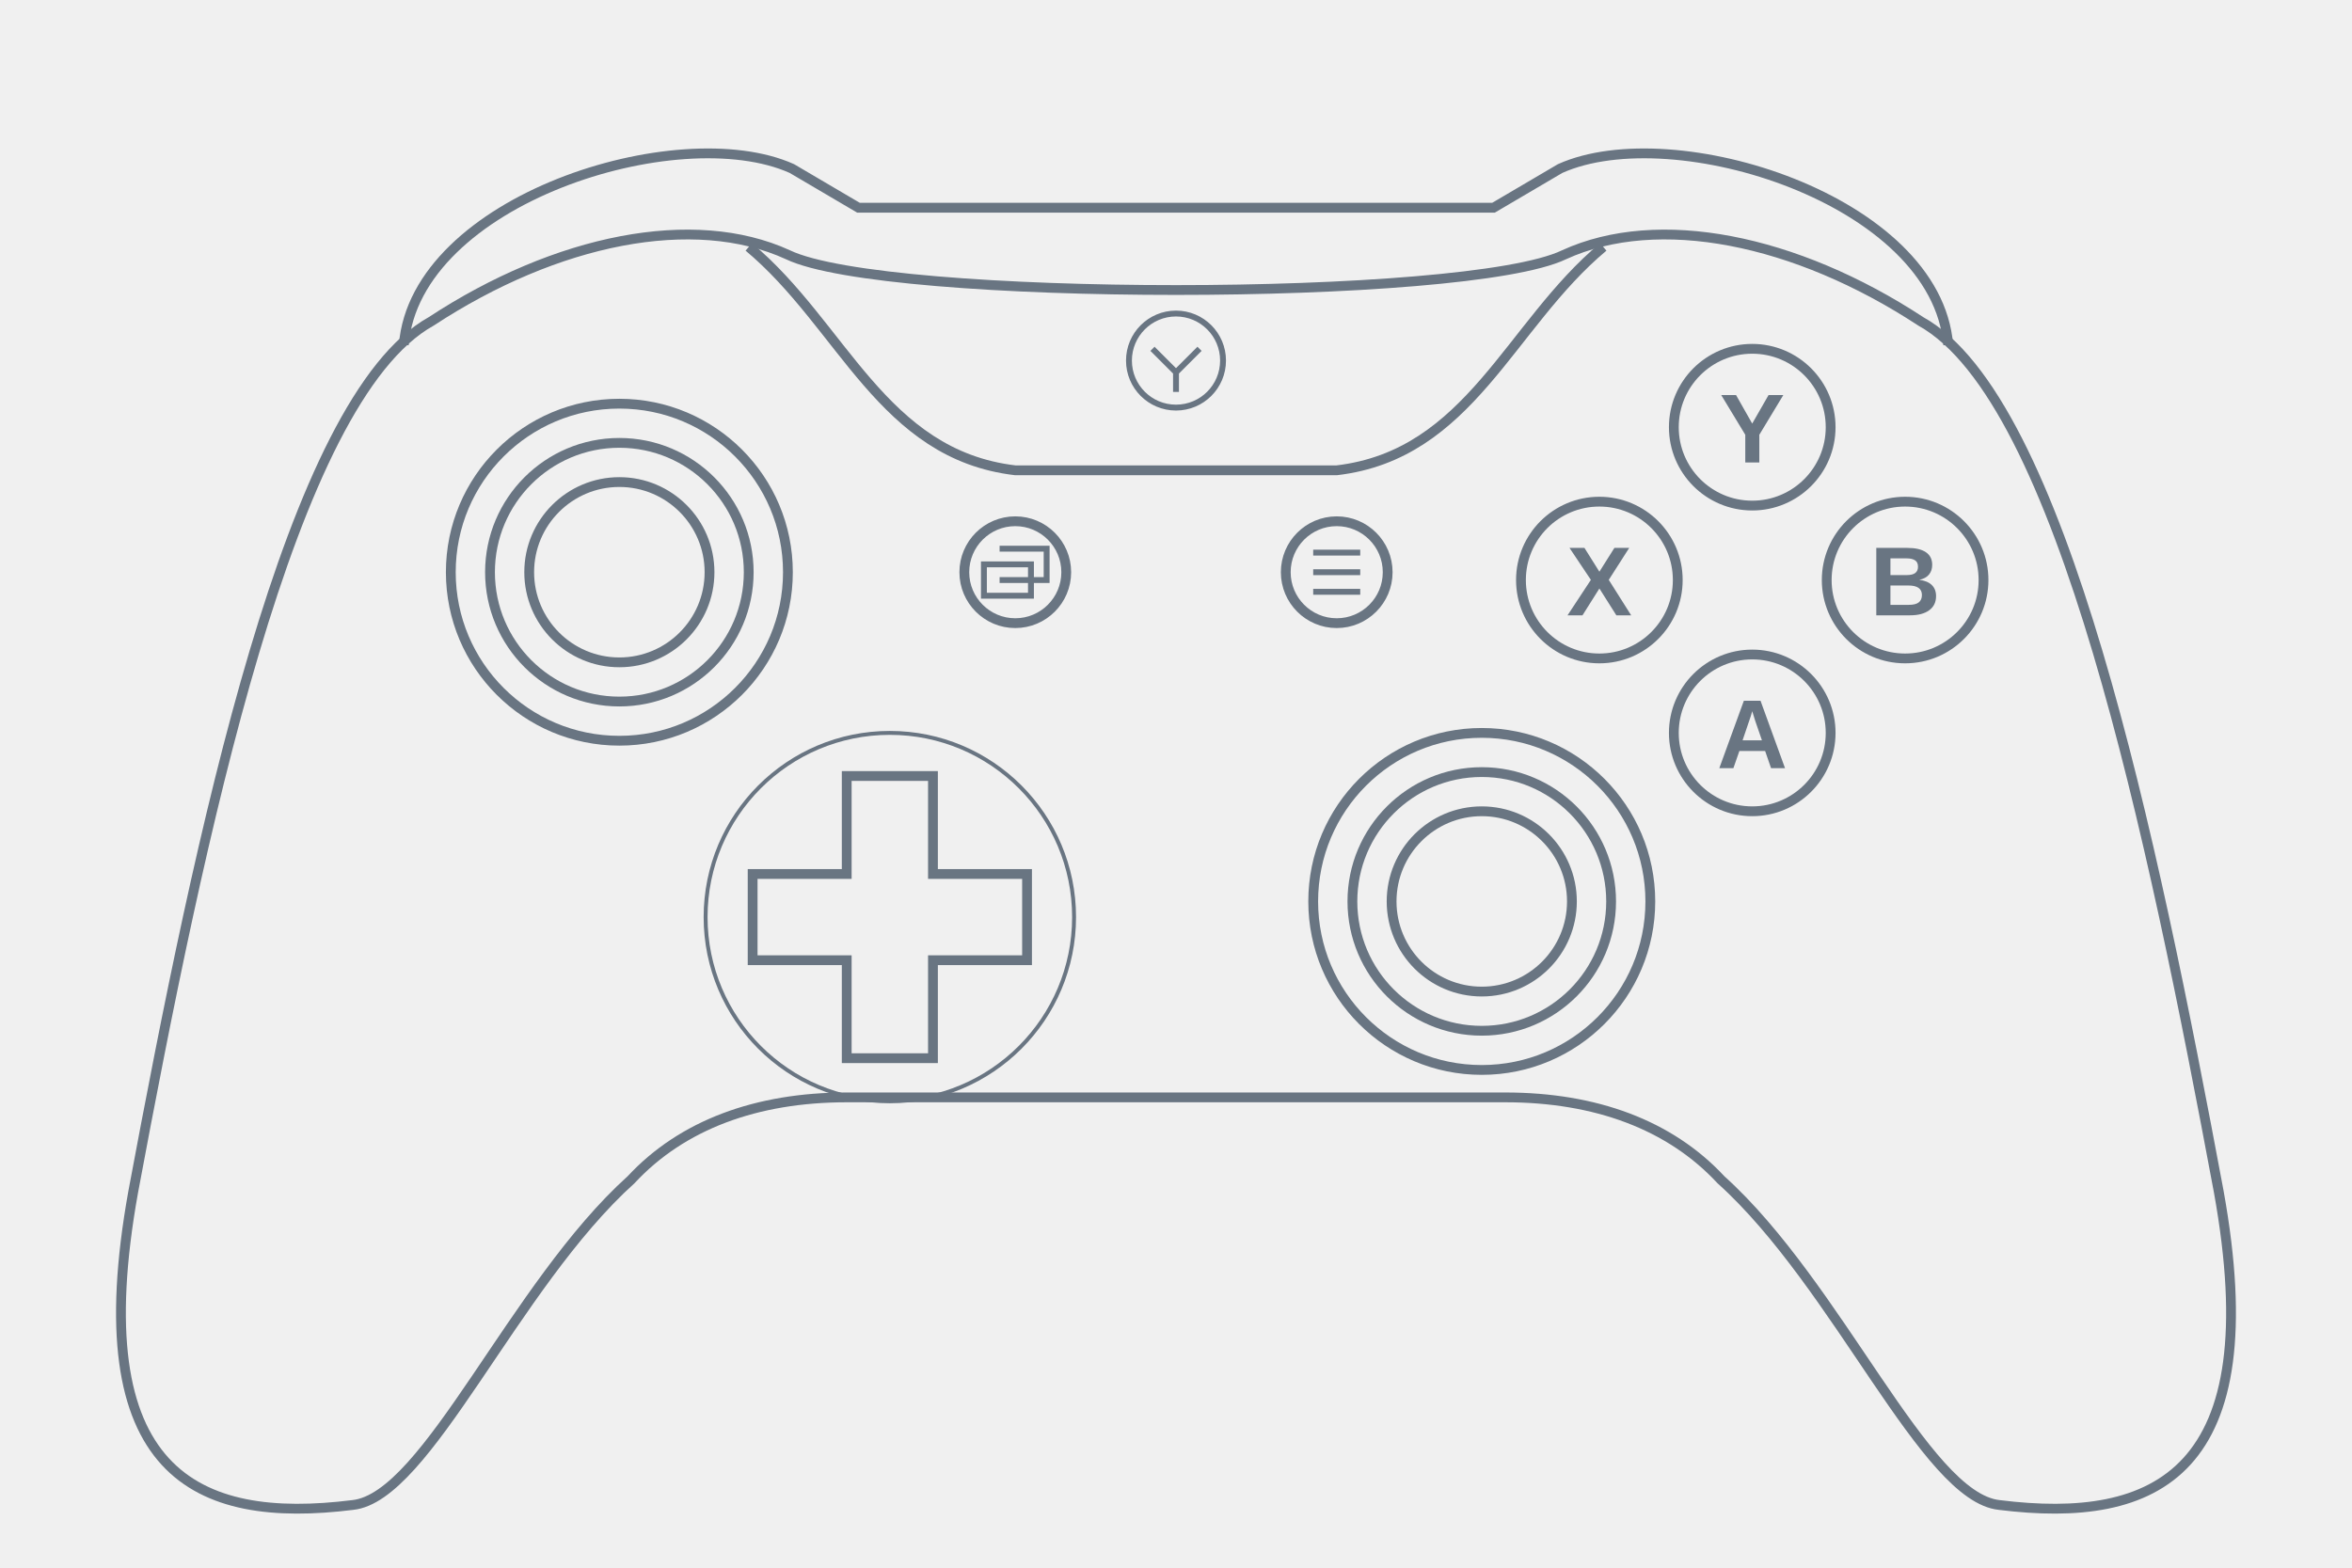
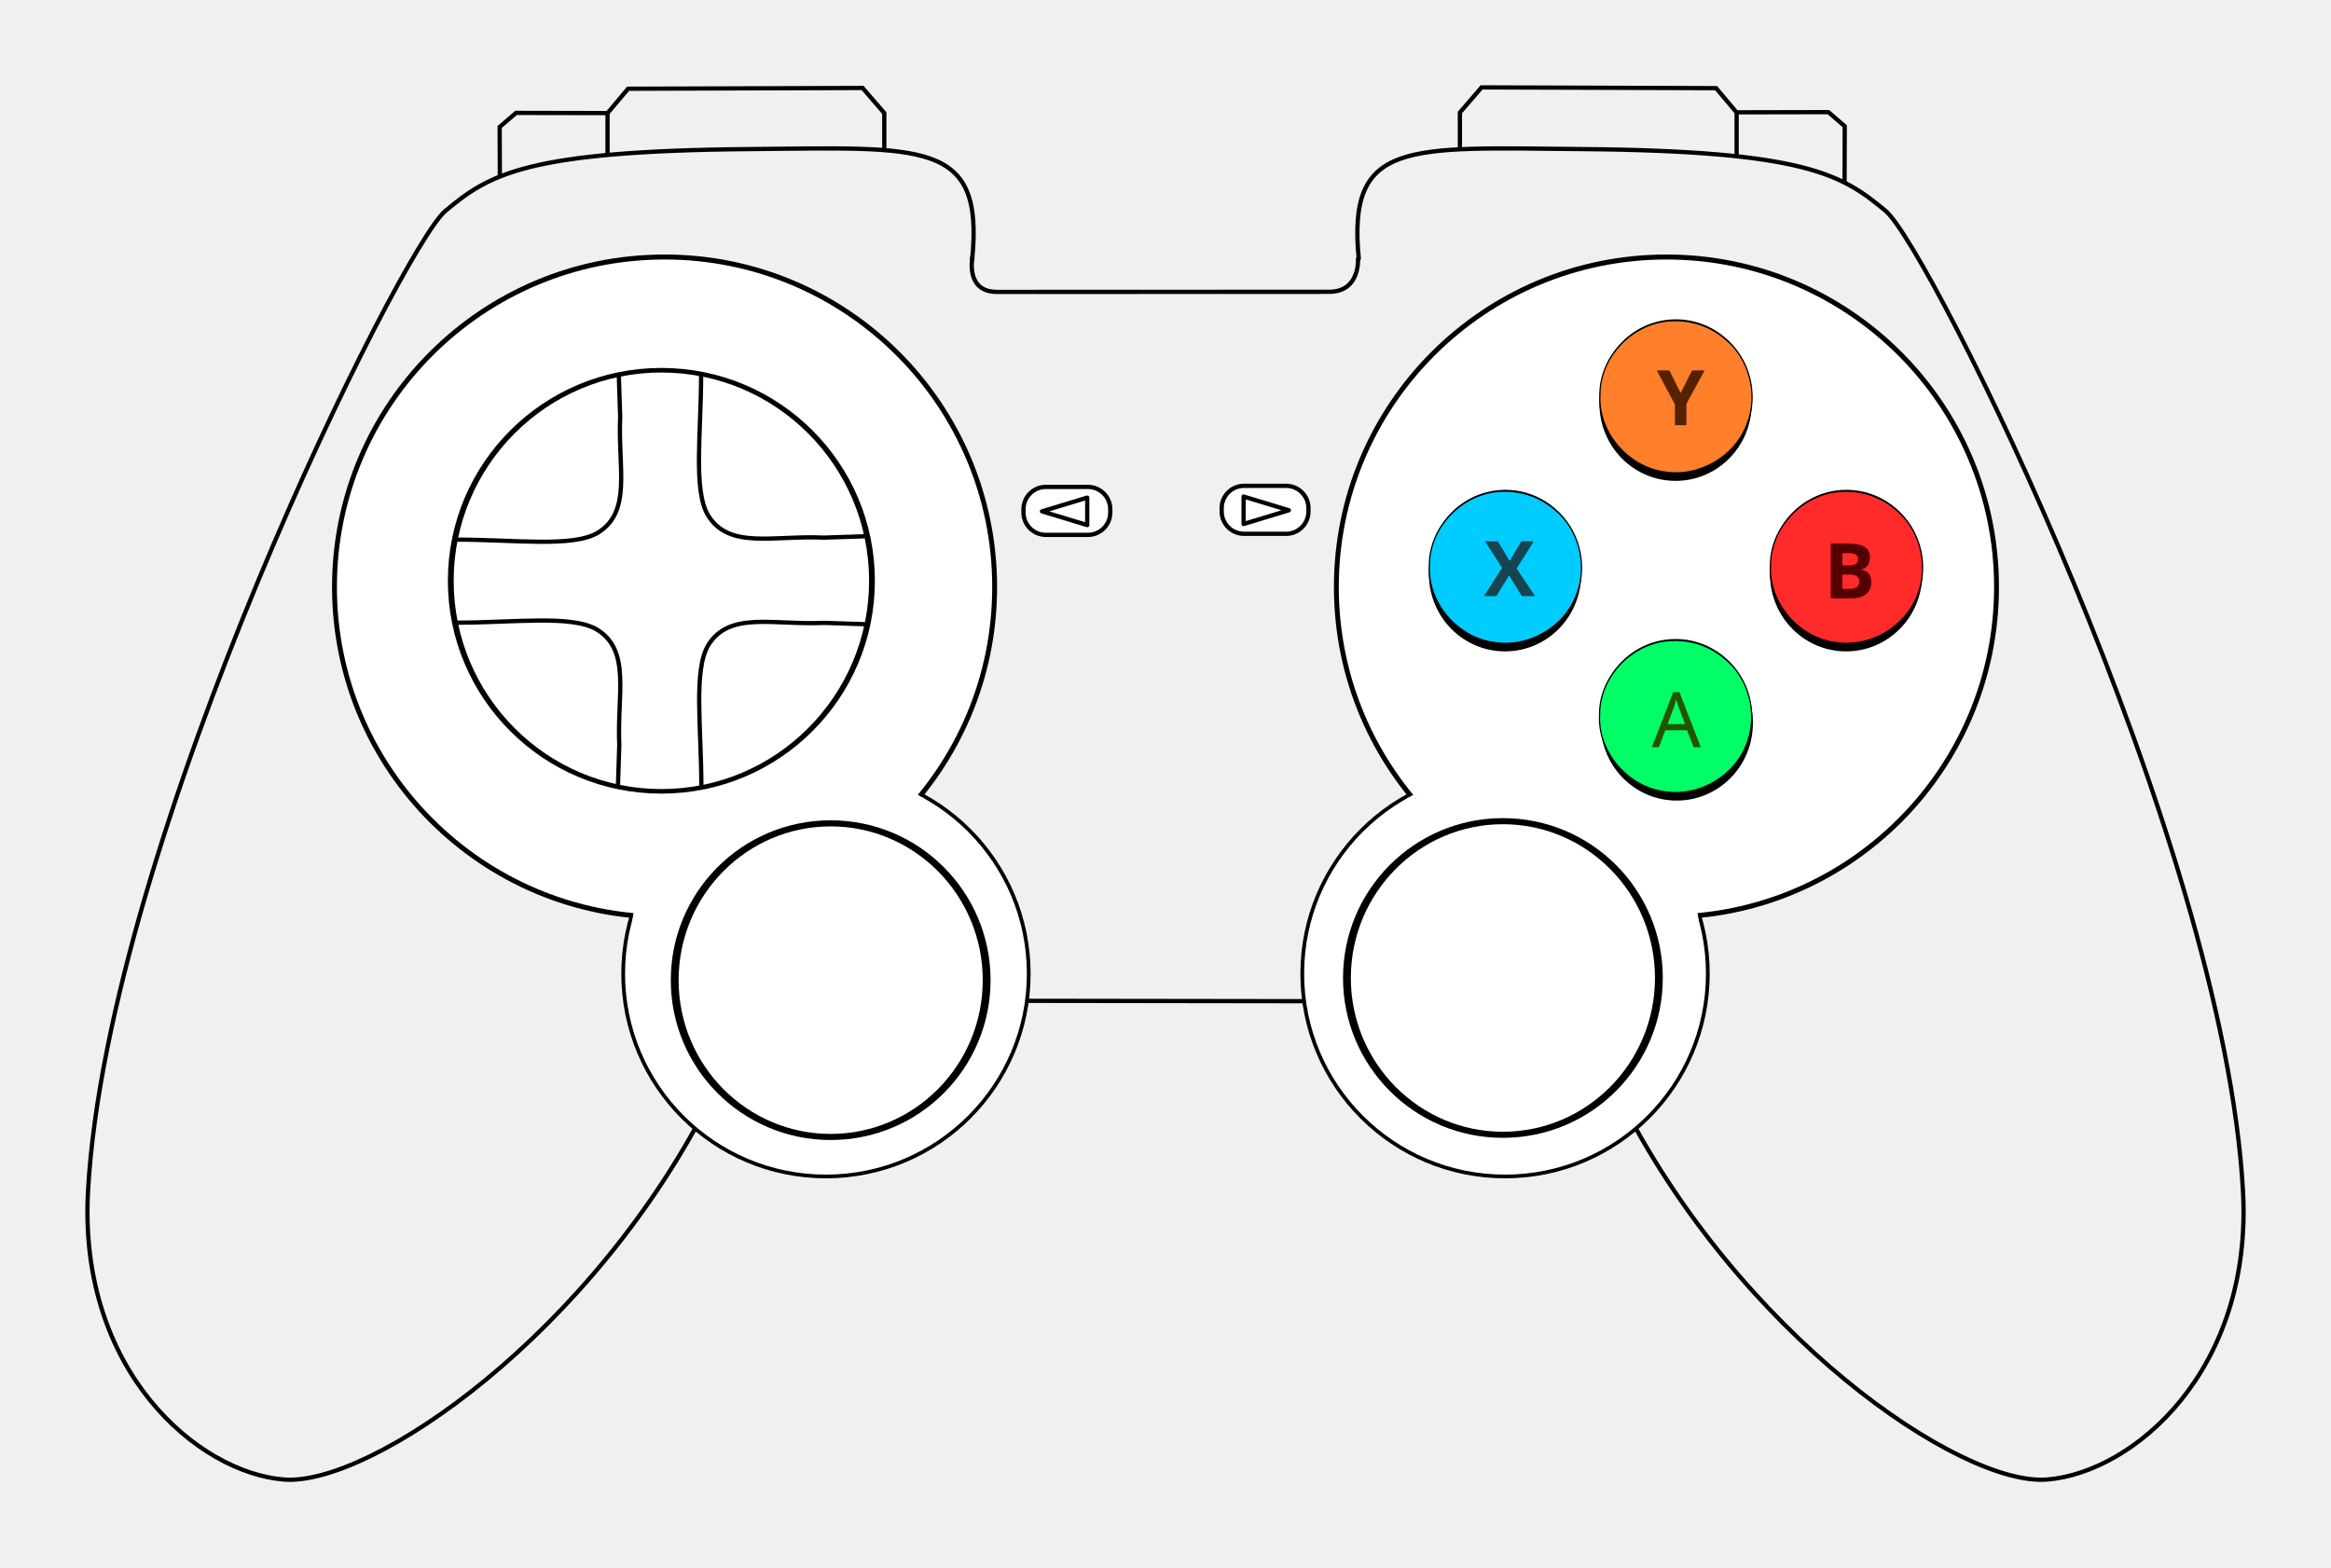
- <svg xmlns="http://www.w3.org/2000/svg" viewBox="0 0 600 400" fill="none" stroke="#697582" stroke-width="2.5">
-   <path d="M103 88C106 51 173 30 202 43L219 53H381L398 43C427 30 494 51 497 88" />
-   <path d="M110 82C142 61 177 54 201 65C226 77 374 77 399 65C423 54 458 61 490 82C526 102 549 213 566 304C579 376 550 389 510 384C491 382 469 328 439 301C426 287 407 280 384 280H216C193 280 174 287 161 301C131 328 109 382 90 384C50 389 21 376 34 304C51 213 74 102 110 82Z" />
-   <path d="M191 63C215 83 225 116 259 120H341C375 116 385 83 409 63" />
-   <circle cx="158" cy="146" r="43" />
-   <circle cx="158" cy="146" r="33" />
-   <circle cx="158" cy="146" r="23" />
-   <circle cx="378" cy="230" r="43" />
-   <circle cx="378" cy="230" r="33" />
-   <circle cx="378" cy="230" r="23" />
-   <circle cx="227" cy="234" r="47" stroke-width="1" />
-   <path d="M216 198H238V223H262V245H238V270H216V245H192V223H216Z" />
-   <circle cx="259" cy="146" r="13" />
-   <circle cx="341" cy="146" r="13" />
-   <path d="M251 144H263V152H251ZM255 140H267V148H255M335 141H347M335 146H347M335 151H347" stroke-width="1.5" />
-   <circle cx="447" cy="109" r="20" />
-   <circle cx="408" cy="148" r="20" />
-   <circle cx="486" cy="148" r="20" />
-   <circle cx="447" cy="187" r="20" />
-   <g font-family="Arial,sans-serif" font-weight="bold" font-size="25" text-anchor="middle" stroke="none" fill="#697582">
-     <text x="447" y="118">Y</text>
-     <text x="408" y="157">X</text>
-     <text x="486" y="157">B</text>
-     <text x="447" y="196">A</text>
+ <svg xmlns="http://www.w3.org/2000/svg" width="546.737" height="367.632" id="svg2" version="1.1">
+   <defs id="defs4" />
+   <g id="layer1" style="display:inline" transform="translate(-154.9905,-304.7188)" />
+   <g id="layer2" style="display:inline" transform="translate(-154.9905,-304.7188)">
+     <g id="g3793" transform="translate(58.71955,141.856)" style="display:inline">
+       <g id="g3788">
+         <path style="fill:none;stroke:#000000;stroke-width:1px;stroke-linecap:butt;stroke-linejoin:miter;stroke-opacity:1" d="m 263.571,419.505 c -28.036,56.429 -80.499,92.088 -100.733,90.447 -20.233,-1.642 -48.237,-25.585 -45.924,-67.648 4.56,-82.914 73.588,-221.409 83.799,-229.942 10.211,-8.532 18.786,-14.078 71.23,-14.524 41.022,-0.349 55.199,-2.261 52.341,25.953" id="path2985" />
+         <path style="fill:none;stroke:#000000;stroke-width:1px;stroke-linecap:butt;stroke-linejoin:miter;stroke-opacity:1" d="m 473.509,365.08 c 0,0 0.735,8.104 -6.799,8.093 -7.534,-0.011 -70.349,0.037 -77.883,0.026 -7.534,-0.011 -5.727,-8.246 -5.727,-8.246" id="path3838" transform="translate(-58.71955,-141.856)" />
+       </g>
+       <path transform="matrix(0.8761408,0,0,0.8704663,35.91916,50.68533)" d="m 344.286,391.291 c 0,30.178 -24.305,54.643 -54.286,54.643 -29.981,0 -54.286,-24.464 -54.286,-54.643 0,-30.178 24.305,-54.643 54.286,-54.643 29.981,0 54.286,24.464 54.286,54.643 z" id="path2994" style="fill:#ffffff;stroke:#000000" />
+       <path transform="matrix(1.140955,0,0,1.17179,-48.5802,-61.67981)" d="m 331.429,309.148 c 0,36.49 -30.381,66.071 -67.857,66.071 -37.476,0 -67.857,-29.581 -67.857,-66.071 0,-36.49 30.381,-66.071 67.857,-66.071 37.476,0 67.857,29.581 67.857,66.071 z" id="path3766" style="fill:#ffffff;stroke:#000000" />
+       <path id="path3776" d="m 312.768,350.622 c -3.157,-1.862 -3.157,-1.862 -3.157,-1.862 l 0,0" style="fill:none;stroke:#ffffff;stroke-width:1px;stroke-linecap:butt;stroke-linejoin:miter;stroke-opacity:1" />
+       <path id="path3778" d="m 245.067,378.858 0.402,-2.366" style="fill:none;stroke:#ffffff;stroke-width:1px;stroke-linecap:butt;stroke-linejoin:miter;stroke-opacity:1" />
+     </g>
+     <rect style="fill:#ffffff;stroke:#ffffff" id="rect3834" width="65.536" height="34.464" x="304.643" y="492.362" />
  </g>
-   <circle cx="300" cy="92" r="12" stroke-width="1.5" />
-   <path d="M294 89L300 95L306 89M300 95V100" stroke-width="1.5" />
+   <g style="display:inline" id="g3802" transform="translate(-154.9905,-304.7188)">
+     <g id="g3804" transform="matrix(-1,0,0,1,797.9986,141.856)">
+       <g id="g3806">
+         <path id="path3808" d="m 263.571,419.505 c -28.036,56.429 -80.499,92.088 -100.733,90.447 -20.233,-1.642 -48.237,-25.585 -45.924,-67.648 4.56,-82.914 73.588,-221.409 83.799,-229.942 10.211,-8.532 18.786,-14.078 71.23,-14.524 41.022,-0.349 55.199,-2.261 52.341,25.953" style="fill:none;stroke:#000000;stroke-width:1px;stroke-linecap:butt;stroke-linejoin:miter;stroke-opacity:1" />
+       </g>
+       <path style="fill:#ffffff;stroke:#000000" id="path3810" d="m 344.286,391.291 c 0,30.178 -24.305,54.643 -54.286,54.643 -29.981,0 -54.286,-24.464 -54.286,-54.643 0,-30.178 24.305,-54.643 54.286,-54.643 29.981,0 54.286,24.464 54.286,54.643 z" transform="matrix(0.8761408,0,0,0.8704663,35.91916,50.68533)" />
+       <path style="fill:#ffffff;stroke:#000000" id="path3812" d="m 331.429,309.148 c 0,36.49 -30.381,66.071 -67.857,66.071 -37.476,0 -67.857,-29.581 -67.857,-66.071 0,-36.49 30.381,-66.071 67.857,-66.071 37.476,0 67.857,29.581 67.857,66.071 z" transform="matrix(1.140955,0,0,1.17179,-48.5802,-61.67981)" />
+       <path style="fill:none;stroke:#ffffff;stroke-width:1px;stroke-linecap:butt;stroke-linejoin:miter;stroke-opacity:1" d="m 312.768,350.622 c -3.157,-1.862 -3.157,-1.862 -3.157,-1.862 l 0,0" id="path3814" />
+       <path style="fill:none;stroke:#ffffff;stroke-width:1px;stroke-linecap:butt;stroke-linejoin:miter;stroke-opacity:1" d="m 245.067,378.858 0.402,-2.366" id="path3816" />
+       <rect style="fill:#ffffff;stroke:#ffffff;stroke-width:0.988" id="rect3830" width="65.696" height="33.636" x="-311.724" y="350.626" transform="scale(-1,1)" />
+       <path style="fill:none;stroke:#000000;stroke-width:1px;stroke-linecap:butt;stroke-linejoin:miter;stroke-opacity:1" d="m 395.714,539.505 64.821,0.089" id="path3836" transform="matrix(-1,0,0,1,797.9986,-141.856)" />
+     </g>
+     <text xml:space="preserve" style="font-size:12px;font-style:normal;font-variant:normal;font-weight:normal;font-stretch:normal;line-height:125%;letter-spacing:0px;word-spacing:0px;fill:#000000;fill-opacity:1;stroke:none;font-family:Induction;-inkscape-font-specification:Induction" x="541.786" y="465.934" id="text4345">
+       <tspan id="tspan4347" x="541.786" y="465.934" />
+     </text>
+     <text xml:space="preserve" style="font-size:12px;font-style:normal;font-variant:normal;font-weight:normal;font-stretch:normal;line-height:125%;letter-spacing:0px;word-spacing:0px;fill:#338000;fill-opacity:1;stroke:none;font-family:Induction;-inkscape-font-specification:Induction" x="542.857" y="468.076" id="text4349">
+       <tspan id="tspan4351" x="542.857" y="468.076" />
+     </text>
+     <text xml:space="preserve" style="font-size:12px;font-style:normal;font-variant:normal;font-weight:normal;font-stretch:normal;line-height:125%;letter-spacing:0px;word-spacing:0px;fill:#000000;fill-opacity:1;stroke:none;font-family:Induction;-inkscape-font-specification:Induction" x="540" y="474.505" id="text4353">
+       <tspan id="tspan4355" x="540" y="474.505" />
+     </text>
+     <text xml:space="preserve" style="font-size:12px;font-style:normal;font-variant:normal;font-weight:normal;font-stretch:normal;line-height:125%;letter-spacing:0px;word-spacing:0px;fill:#000000;fill-opacity:1;stroke:none;font-family:Induction;-inkscape-font-specification:Induction" x="547.376" y="453.657" id="text4357">
+       <tspan id="tspan4359" x="547.376" y="453.657" />
+     </text>
+   </g>
+   <g id="layer5" transform="translate(-154.9905,-304.7188)">
+     <path style="fill:#ffffff;stroke:#000000" id="path3845" d="m 345.472,438.947 c 0,25.524 -16.281,46.214 -36.365,46.214 -20.084,0 -36.365,-20.691 -36.365,-46.214 0,-25.524 16.281,-46.214 36.365,-46.214 20.084,0 36.365,20.691 36.365,46.214 z" transform="matrix(1.358362,0,0,1.068876,-109.762,-28.21247)" />
+     <path style="fill:none;stroke:#000000;stroke-width:1px;stroke-linecap:butt;stroke-linejoin:miter;stroke-opacity:1" d="m 300.139,392.885 c 0,0 0.218,6.213 0.316,9.662 -0.557,11.956 2.832,22.264 -5.304,27.184 -5.893,3.449 -19.271,1.581 -33.021,1.581" id="path3847" />
+     <path style="fill:none;stroke:#000000;stroke-width:1px;stroke-linecap:butt;stroke-linejoin:miter;stroke-opacity:1" d="m 357.867,430.526 c 0,0 -6.213,0.218 -9.662,0.316 -11.956,-0.557 -22.264,2.832 -27.184,-5.304 -3.449,-5.893 -1.581,-19.271 -1.581,-33.021" id="path3847-1" />
+     <path style="fill:none;stroke:#000000;stroke-width:1px;stroke-linecap:butt;stroke-linejoin:miter;stroke-opacity:1" d="m 299.928,489.223 c 0,0 0.218,-6.213 0.316,-9.662 -0.557,-11.956 2.832,-22.264 -5.304,-27.184 -5.893,-3.449 -19.271,-1.581 -33.021,-1.581" id="path3847-7" />
+     <path style="fill:none;stroke:#000000;stroke-width:1px;stroke-linecap:butt;stroke-linejoin:miter;stroke-opacity:1" d="m 357.92,451.157 c 0,0 -6.213,-0.218 -9.662,-0.316 -11.956,0.557 -22.264,-2.832 -27.184,5.304 -3.449,5.893 -1.581,19.271 -1.581,33.021" id="path3847-4" />
+     <path style="fill:#ffffff;stroke:#000000" id="path3892" d="m 369.716,530.618 c 0,14.226 -8.932,25.759 -19.951,25.759 -11.018,0 -19.951,-11.533 -19.951,-25.759 0,-14.226 8.932,-25.759 19.951,-25.759 11.018,0 19.951,11.533 19.951,25.759 z" transform="matrix(1.833695,0,0,1.428088,-291.5363,-223.1106)" />
+     <path style="fill:#ffffff;stroke:#000000" id="path3892-9" d="m 369.716,530.618 c 0,14.226 -8.932,25.759 -19.951,25.759 -11.018,0 -19.951,-11.533 -19.951,-25.759 0,-14.226 8.932,-25.759 19.951,-25.759 11.018,0 19.951,11.533 19.951,25.759 z" transform="matrix(1.833695,0,0,1.428088,-133.8629,-223.6218)" />
+   </g>
+   <g id="layer6" transform="translate(-154.9905,-304.7188)">
+     <rect style="fill:#ffffff;stroke:#000000;stroke-width:1;stroke-linecap:butt;stroke-linejoin:round;stroke-miterlimit:4;stroke-dasharray:none" id="rect3922" width="20.355" height="11.252" x="441.535" y="418.694" ry="5.24" />
+     <path style="fill:none;stroke:#000000;stroke-width:1px;stroke-linecap:butt;stroke-linejoin:round;stroke-opacity:1" d="m 446.677,421.206 -3e-5,6.44 10.607,-3.22 z" id="path4104" />
+     <rect style="fill:#ffffff;stroke:#000000;stroke-width:1;stroke-linecap:butt;stroke-linejoin:round;stroke-miterlimit:4;stroke-dasharray:none" id="rect3922-8" width="20.355" height="11.252" x="395.05" y="418.946" ry="5.24" />
+     <path style="fill:none;stroke:#000000;stroke-width:1px;stroke-linecap:butt;stroke-linejoin:round;stroke-opacity:1" d="m 409.996,421.459 3e-5,6.44 -10.607,-3.22 z" id="path4104-8" />
+     <path style="fill:none;stroke:#000000;stroke-width:1px;stroke-linecap:butt;stroke-linejoin:miter;stroke-opacity:1" d="m 497.411,339.416 0,-8.304 5.089,-5.893 55,0.179 4.821,5.714 -1e-5,9.911" id="path4171" />
+     <path style="fill:none;stroke:#000000;stroke-width:1px;stroke-linecap:butt;stroke-linejoin:miter;stroke-opacity:1" d="m 362.4,339.554 0,-8.304 -5.089,-5.893 -55,0.179 -4.821,5.714 10e-6,9.911" id="path4171-2" />
+   </g>
+   <g id="layer7" transform="translate(-154.9905,-304.7188)">
+     <path style="fill:#ffffff;stroke:#000000;stroke-width:1;stroke-linecap:butt;stroke-linejoin:round;stroke-miterlimit:4;stroke-dasharray:none" id="path4212-1" d="m 525.784,442.104 a 12.879,8.713 0 1 1 -25.759,0 12.879,8.713 0 1 1 25.759,0 z" transform="matrix(1.335113,0,0,1.97207,-96.78891,-432.5023)" />
+     <path style="fill:#ffffff;stroke:#000000;stroke-width:1;stroke-linecap:butt;stroke-linejoin:round;stroke-miterlimit:4;stroke-dasharray:none" id="path4212-5-4" d="m 525.784,442.104 a 12.879,8.713 0 1 1 -25.759,0 12.879,8.713 0 1 1 25.759,0 z" transform="matrix(1.335113,0,0,1.97207,-96.70624,-434.0582)" />
+     <path style="fill:#ffffff;stroke:#000000;stroke-width:1;stroke-linecap:butt;stroke-linejoin:round;stroke-miterlimit:4;stroke-dasharray:none" id="path4212-2" d="m 525.784,442.104 a 12.879,8.713 0 1 1 -25.759,0 12.879,8.713 0 1 1 25.759,0 z" transform="matrix(1.335113,0,0,1.97207,-136.5144,-397.5023)" />
+     <path style="fill:#ffffff;stroke:#000000;stroke-width:1;stroke-linecap:butt;stroke-linejoin:round;stroke-miterlimit:4;stroke-dasharray:none" id="path4212-5-3" d="m 525.784,442.104 a 12.879,8.713 0 1 1 -25.759,0 12.879,8.713 0 1 1 25.759,0 z" transform="matrix(1.335113,0,0,1.97207,-136.7889,-399.0582)" />
+     <path style="fill:#ffffff;stroke:#000000;stroke-width:1;stroke-linecap:butt;stroke-linejoin:round;stroke-miterlimit:4;stroke-dasharray:none" id="path4212-22" d="m 525.784,442.104 a 12.879,8.713 0 1 1 -25.759,0 12.879,8.713 0 1 1 25.759,0 z" transform="matrix(1.335113,0,0,1.97207,-136.7889,-472.5023)" />
+     <path style="fill:#ffffff;stroke:#000000;stroke-width:1;stroke-linecap:butt;stroke-linejoin:round;stroke-miterlimit:4;stroke-dasharray:none" id="path4212-5-1" d="m 525.784,442.104 a 12.879,8.713 0 1 1 -25.759,0 12.879,8.713 0 1 1 25.759,0 z" transform="matrix(1.335113,0,0,1.97207,-136.7062,-474.0582)" />
+     <path style="fill:#ffffff;stroke:#000000;stroke-width:1;stroke-linecap:butt;stroke-linejoin:round;stroke-miterlimit:4;stroke-dasharray:none" id="path4212" d="m 525.784,442.104 a 12.879,8.713 0 1 1 -25.759,0 12.879,8.713 0 1 1 25.759,0 z" transform="matrix(1.335113,0,0,1.97207,-176.7889,-432.5023)" />
+     <path style="fill:#ffffff;stroke:#000000;stroke-width:1;stroke-linecap:butt;stroke-linejoin:round;stroke-miterlimit:4;stroke-dasharray:none" id="path4212-5" d="m 525.784,442.104 a 12.879,8.713 0 1 1 -25.759,0 12.879,8.713 0 1 1 25.759,0 z" transform="matrix(1.335113,0,0,1.97207,-176.7062,-434.0582)" />
+     <path style="fill:#00ff66;stroke:#000000;stroke-width:0.292;stroke-linecap:butt;stroke-linejoin:round;stroke-miterlimit:4;stroke-dasharray:none" d="m 547.265,454.967 c -8.995,0.149 -17.152,8.163 -17.094,17.406 -0.47,8.757 6.529,16.792 14.947,18.032 8.138,1.448 16.889,-3.495 19.676,-11.475 2.545,-6.819 0.421,-15.139 -5.245,-19.69 -3.376,-2.935 -7.852,-4.463 -12.284,-4.273 z" id="path4325" />
+     <path style="fill:#00ccff;stroke:#000000;stroke-width:0.292;stroke-linecap:butt;stroke-linejoin:round;stroke-miterlimit:4;stroke-dasharray:none" d="m 507.347,419.967 c -8.995,0.149 -17.152,8.163 -17.094,17.406 -0.47,8.757 6.529,16.792 14.947,18.032 8.138,1.448 16.889,-3.495 19.676,-11.475 2.545,-6.819 0.421,-15.139 -5.245,-19.69 -3.376,-2.935 -7.852,-4.463 -12.284,-4.273 z" id="path4333" />
+     <path style="fill:#ff2a2a;stroke:#000000;stroke-width:0.292;stroke-linecap:butt;stroke-linejoin:round;stroke-miterlimit:4;stroke-dasharray:none" d="m 587.347,419.967 c -8.995,0.149 -17.152,8.163 -17.094,17.406 -0.47,8.757 6.529,16.792 14.947,18.032 8.138,1.448 16.889,-3.495 19.676,-11.475 2.545,-6.819 0.421,-15.139 -5.245,-19.69 -3.376,-2.935 -7.852,-4.463 -12.284,-4.273 z" id="path4337" />
+     <path style="fill:#ff7f2a;stroke:#000000;stroke-width:0.292;stroke-linecap:butt;stroke-linejoin:round;stroke-miterlimit:4;stroke-dasharray:none" d="m 547.347,379.967 c -8.995,0.149 -17.152,8.163 -17.094,17.406 -0.47,8.757 6.529,16.792 14.947,18.032 8.138,1.448 16.889,-3.495 19.676,-11.475 2.545,-6.819 0.421,-15.139 -5.245,-19.69 -3.376,-2.935 -7.852,-4.463 -12.284,-4.273 z" id="path4341" />
+   </g>
+   <g id="layer8" transform="translate(-154.9905,-304.7188)">
+     <text xml:space="preserve" style="font-size:12px;font-style:normal;font-variant:normal;font-weight:normal;font-stretch:normal;line-height:125%;letter-spacing:0px;word-spacing:0px;fill:#000000;fill-opacity:1;stroke:none;font-family:Induction;-inkscape-font-specification:Induction" x="549.27" y="452.332" id="text4362">
+       <tspan id="tspan4364" x="549.27" y="452.332" />
+     </text>
+     <text xml:space="preserve" style="font-size:12px;font-style:normal;font-variant:normal;font-weight:bold;font-stretch:normal;line-height:125%;letter-spacing:0px;word-spacing:0px;fill:#000000;fill-opacity:1;stroke:none;font-family:Mycalc;-inkscape-font-specification:Sans Bold" x="542.42" y="480.008" id="text4370">
+       <tspan id="tspan4372" x="542.42" y="480.008" style="font-size:18px;font-weight:normal;fill:#225500;-inkscape-font-specification:Mycalc">A</tspan>
+     </text>
+     <text xml:space="preserve" style="font-size:12px;font-style:normal;font-variant:normal;font-weight:bold;font-stretch:normal;line-height:125%;letter-spacing:0px;word-spacing:0px;fill:#550000;fill-opacity:1;stroke:none;font-family:Mycalc;-inkscape-font-specification:Sans Bold" x="582.771" y="445.097" id="text4374">
+       <tspan id="tspan4376" x="582.771" y="445.097" style="font-size:18px">B</tspan>
+     </text>
+     <text xml:space="preserve" style="font-size:12px;font-style:normal;font-variant:normal;font-weight:bold;font-stretch:normal;line-height:125%;letter-spacing:0px;word-spacing:0px;fill:#164450;fill-opacity:1;stroke:none;font-family:Mycalc;-inkscape-font-specification:Sans Bold" x="503.039" y="444.562" id="text4378">
+       <tspan id="tspan4380" x="503.039" y="444.562" style="font-size:18px">X</tspan>
+     </text>
+     <text xml:space="preserve" style="font-size:12px;font-style:normal;font-variant:normal;font-weight:bold;font-stretch:normal;line-height:125%;letter-spacing:0px;word-spacing:0px;fill:#552200;fill-opacity:1;stroke:none;font-family:Mycalc;-inkscape-font-specification:Sans Bold" x="543.574" y="404.472" id="text4382">
+       <tspan id="tspan4384" x="543.574" y="404.472" style="font-size:18px">Y</tspan>
+     </text>
+     <path style="fill:none;stroke:#000000;stroke-width:1px;stroke-linecap:butt;stroke-linejoin:miter;stroke-opacity:1" d="m 562.277,331.068 21.562,-0.045 3.839,3.304 -0.045,13.125" id="path3057" />
+     <path style="fill:none;stroke:#000000;stroke-width:1px;stroke-linecap:butt;stroke-linejoin:miter;stroke-opacity:1" d="m 297.589,331.247 -21.562,-0.045 -3.839,3.304 0.045,11.607" id="path3057-1" />
+   </g>
</svg>
